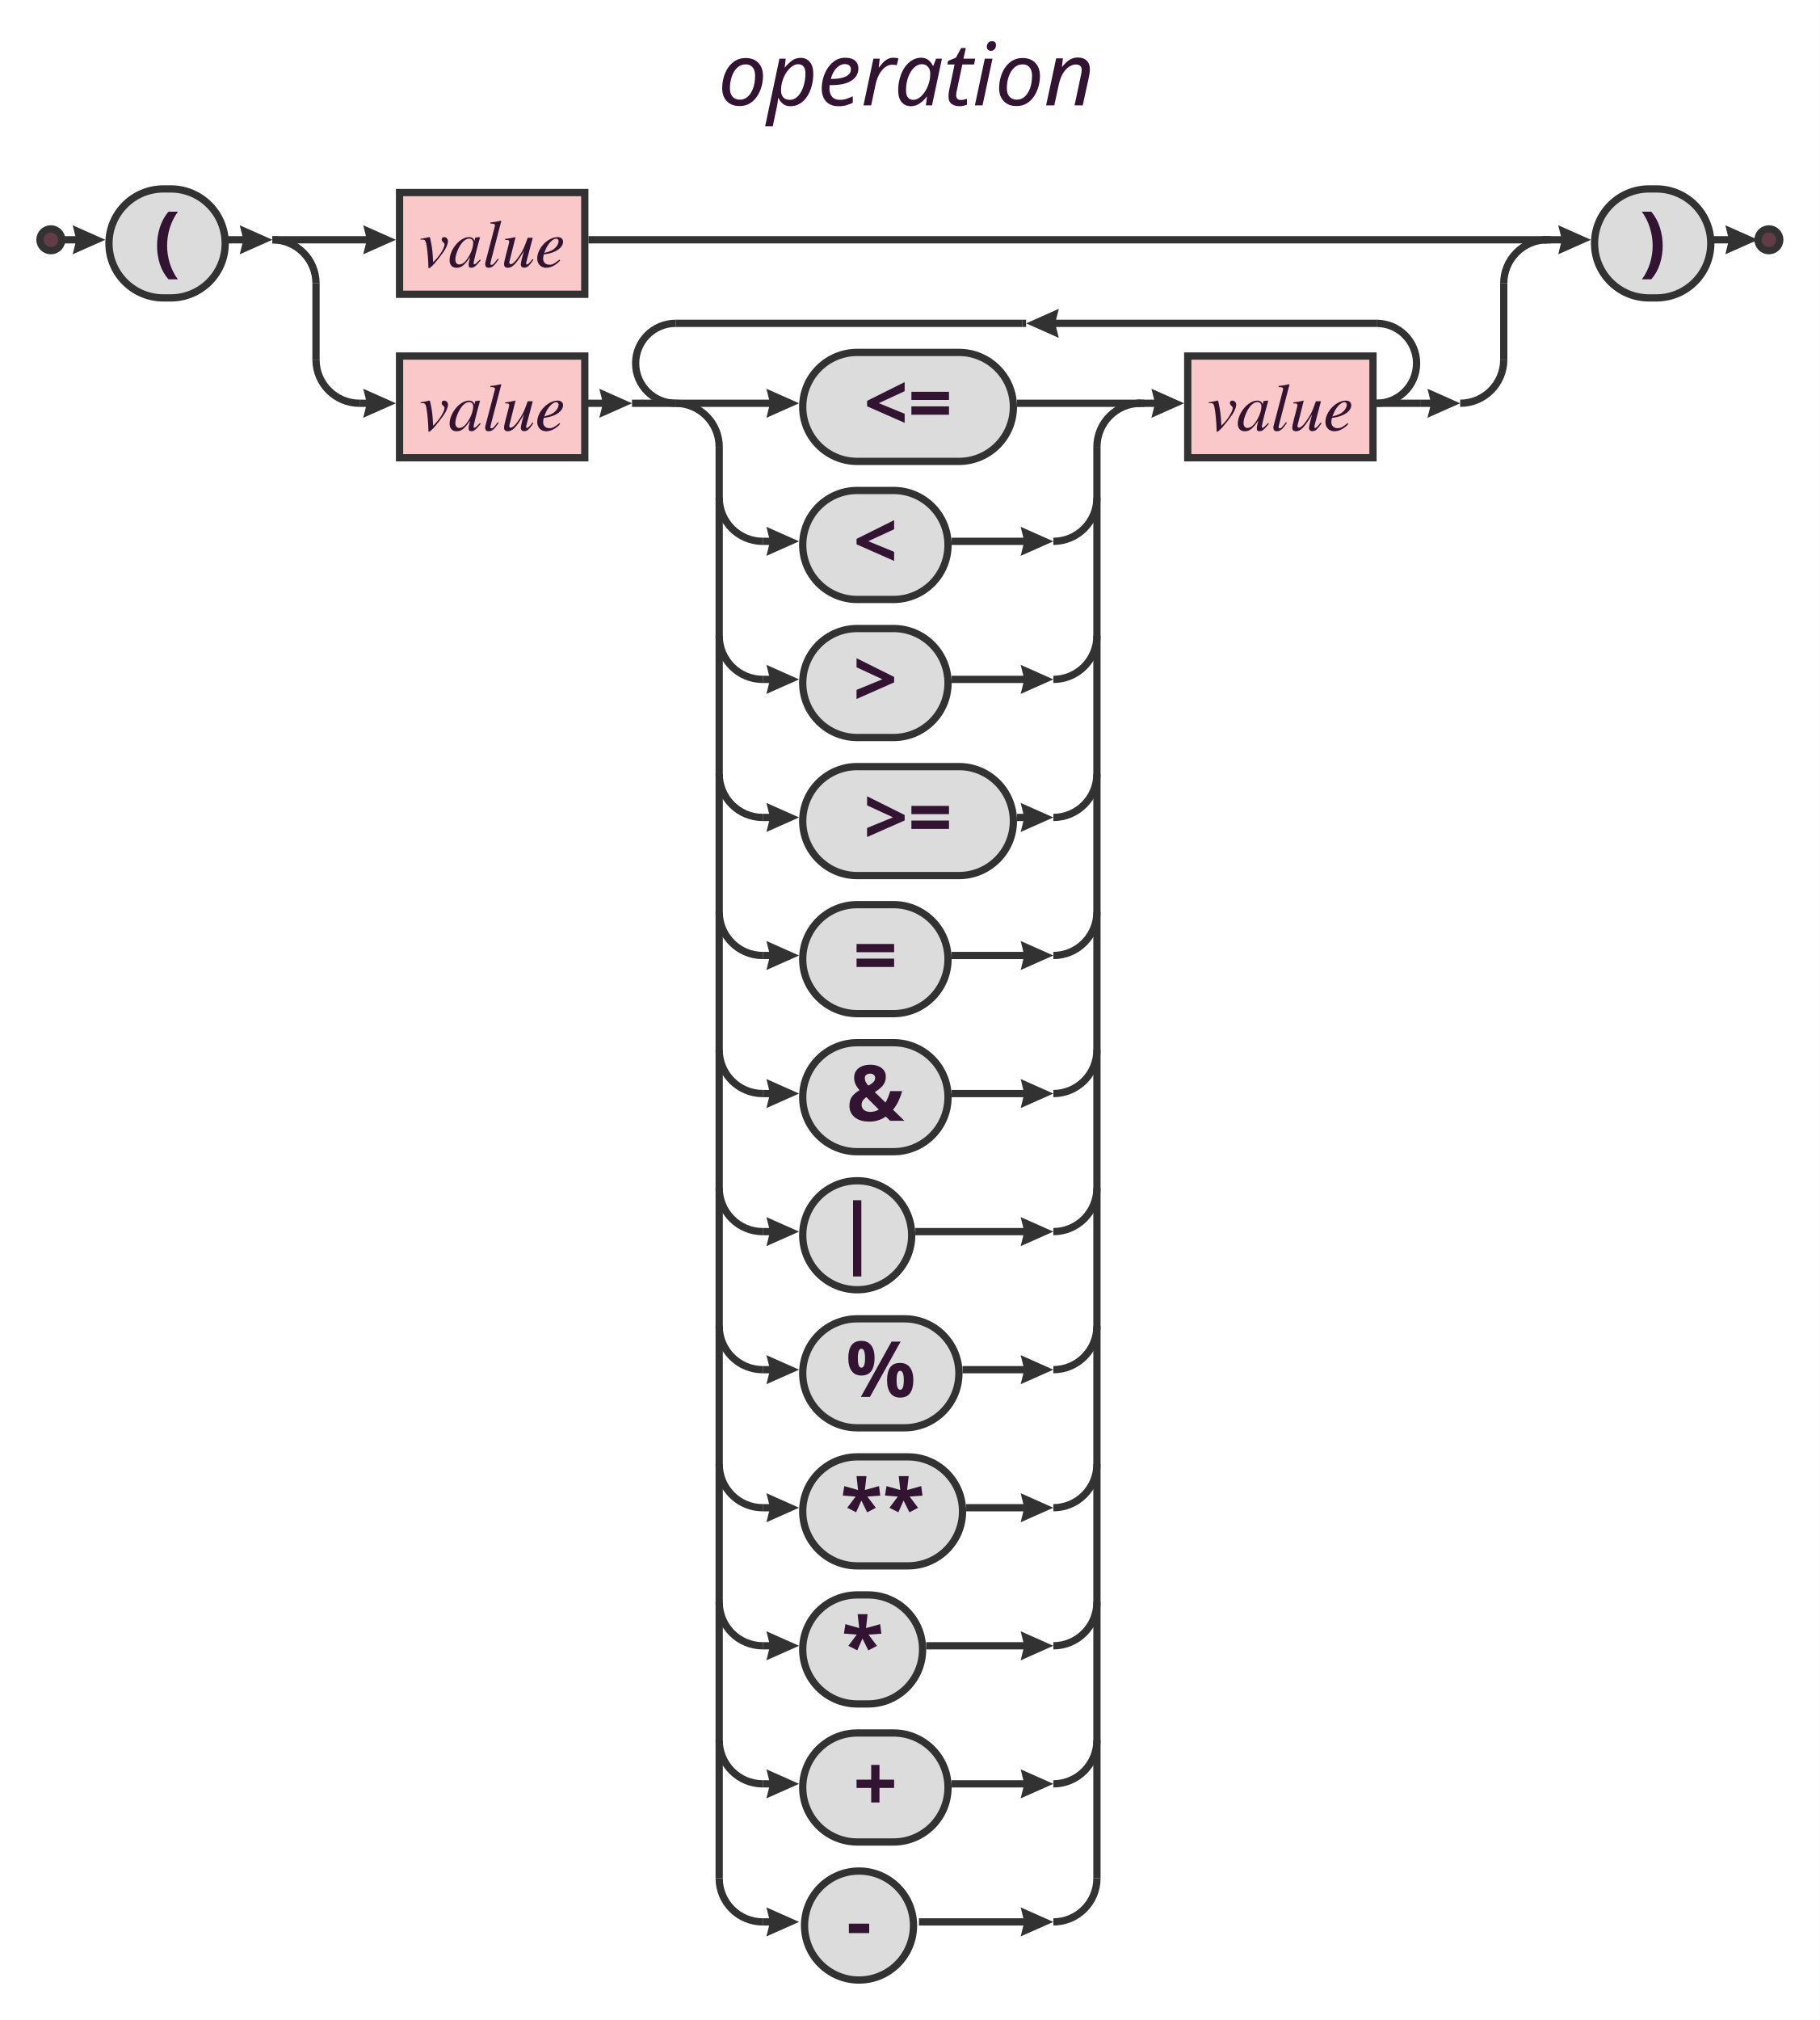
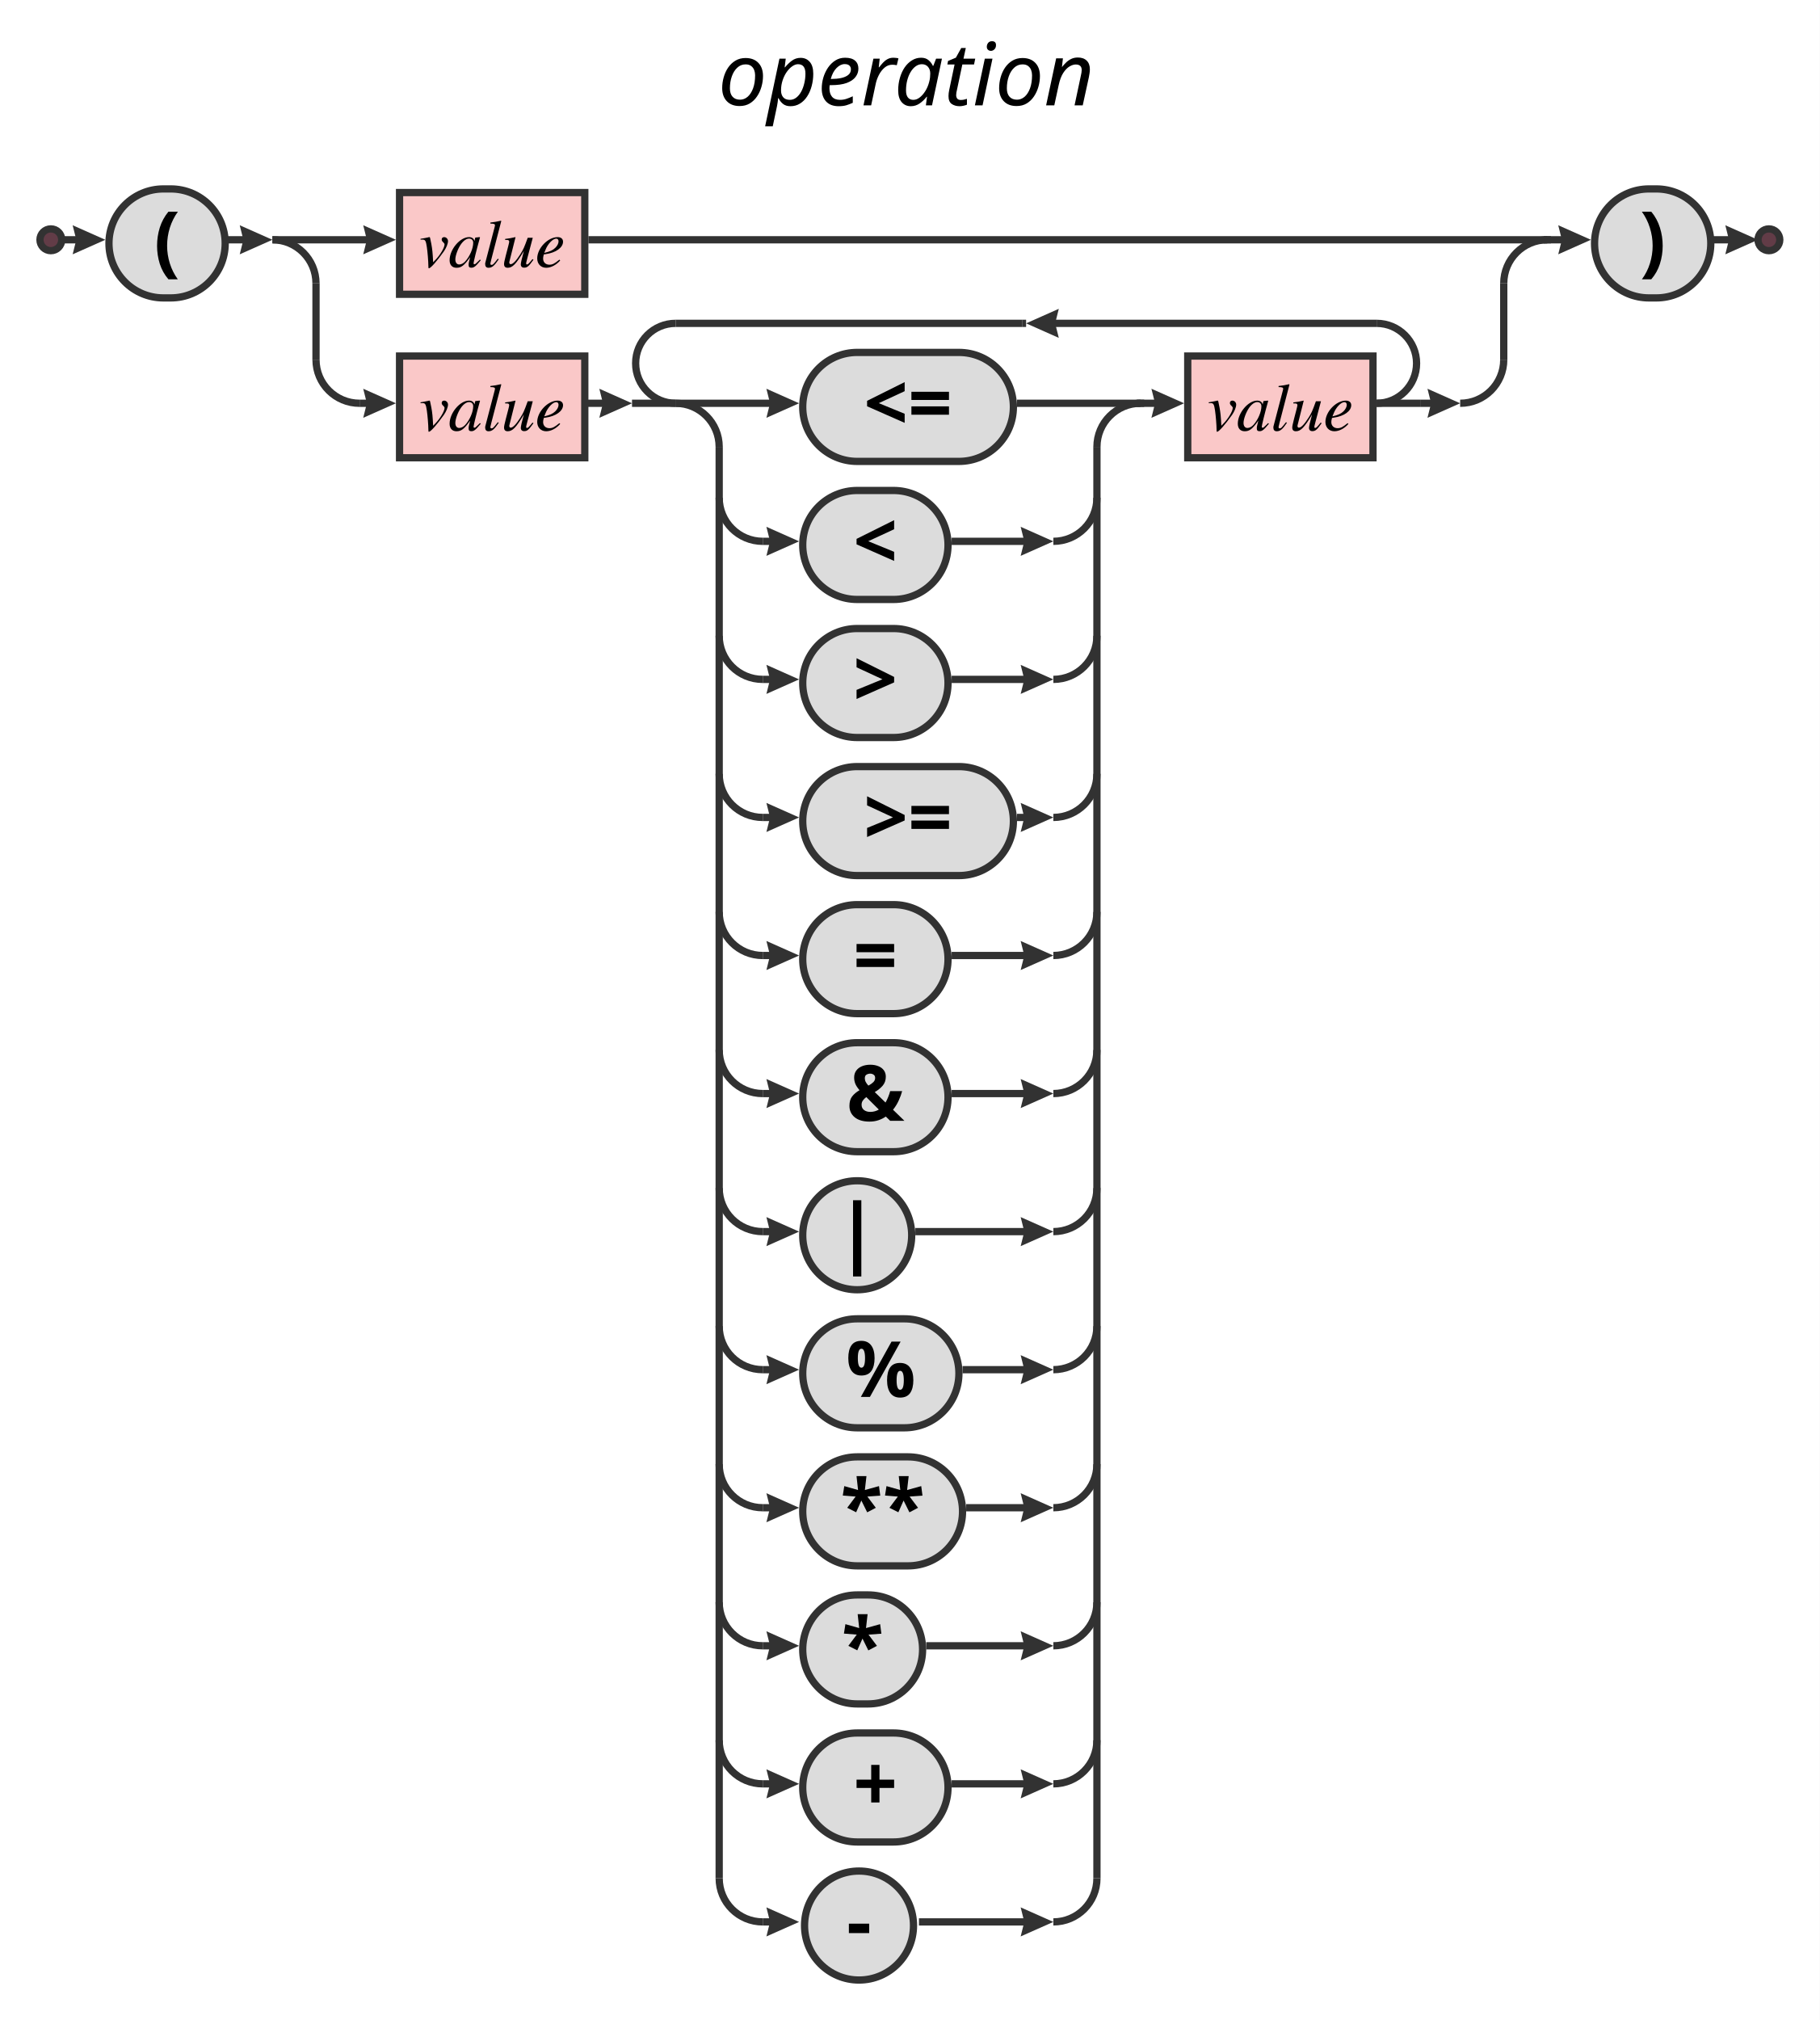
<svg xmlns="http://www.w3.org/2000/svg" xml:space="preserve" width="501" height="556" version="1.1">
  <style type="text/css">

- .hash_font {fill:#321432; text-anchor:middle;
+ .definitive_font {fill:#000000; text-anchor:middle;
    font-family:Times; font-size:14pt; font-weight:normal; font-style:italic;}
- .definitive_font {fill:#321432; text-anchor:middle;
+ .space_font {fill:#000000; text-anchor:middle;
+     font-family:Sans; font-size:10pt; font-weight:normal; font-style:normal;}
+ .title_font {fill:#000000; text-anchor:middle;
+     font-family:Sans; font-size:18pt; font-weight:normal; font-style:italic;}
+ .hash_font {fill:#000000; text-anchor:middle;
    font-family:Times; font-size:14pt; font-weight:normal; font-style:italic;}
- .title_font {fill:#321432; text-anchor:middle;
-     font-family:Sans; font-size:18pt; font-weight:normal; font-style:italic;}
- .non-terminal_font {fill:#321432; text-anchor:middle;
+ .negative_font {fill:#000000; text-anchor:middle;
    font-family:Times; font-size:14pt; font-weight:normal; font-style:italic;}
- .negative_font {fill:#321432; text-anchor:middle;
+ .token_font {fill:#000000; text-anchor:middle;
+     font-family:Sans; font-size:16pt; font-weight:bold; font-style:normal;}
+ .charclass_font {fill:#000000; text-anchor:middle;
+     font-family:Sans; font-size:16pt; font-weight:bold; font-style:normal;}
+ .non-terminal_font {fill:#000000; text-anchor:middle;
    font-family:Times; font-size:14pt; font-weight:normal; font-style:italic;}
- .charclass_font {fill:#321432; text-anchor:middle;
-     font-family:Sans; font-size:16pt; font-weight:bold; font-style:normal;}
- .space_font {fill:#321432; text-anchor:middle;
-     font-family:Sans; font-size:3pt; font-weight:normal; font-style:normal;}
- .token_font {fill:#321432; text-anchor:middle;
-     font-family:Sans; font-size:16pt; font-weight:bold; font-style:normal;}
.label {fill:#000;
  text-anchor:middle;
  font-size:16pt; font-weight:bold; font-family:Sans;}
.link {fill: #0D47A1;}
.link:hover {fill: #0D47A1; text-decoration:underline;}
.link:visited {fill: #4A148C;}

</style>
  <defs>
    <marker id="arrow" markerWidth="5" markerHeight="4" refX="2.5" refY="2" orient="auto" markerUnits="strokeWidth">
      <path d="M0,0 L0.5,2 L0,4 L4.5,2 z" fill="#323232" />
    </marker>
  </defs>
  <rect width="100%" height="100%" fill="white" />
-   <circle cx="14" cy="66.0" r="3" stroke="#323232" stroke-width="2" fill="#623C47" />
-   <path d="M45.0,82.0 A15.0,15.0 0 0,1 45.0,52.0 H47.0 A15.0,15.0 0 0,1 47.0,82.0 z" stroke="#323232" stroke-width="2" fill="#DCDCDC" />
+   <circle cx="14.0" cy="66.0" r="3.0" fill="#623C47" stroke-width="2" stroke="#323232" />
+   <path d="M45.0,82.0 A15.0,15.0 0 0,1 45.0,52.0 H47.0 A15.0,15.0 0 0,1 47.0,82.0 z" fill="#DCDCDC" stroke-width="2" stroke="#323232" />
  <text class="token_font" x="46.0" y="73.5">(</text>
-   <rect x="110.0" y="53.0" width="51.0" height="28.0" stroke="#323232" stroke-width="2" fill="#FAC8C8" />
+   <rect x="110.0" y="53.0" width="51.0" height="28.0" fill="#FAC8C8" stroke-width="2" stroke="#323232" />
  <text class="definitive_font" x="135.5" y="73.5">value</text>
-   <rect x="110.0" y="98.0" width="51.0" height="28.0" stroke="#323232" stroke-width="2" fill="#FAC8C8" />
+   <rect x="110.0" y="98.0" width="51.0" height="28.0" fill="#FAC8C8" stroke-width="2" stroke="#323232" />
  <text class="definitive_font" x="135.5" y="118.5">value</text>
-   <path d="M236.0,127.0 A15.0,15.0 0 0,1 236.0,97.0 H264.0 A15.0,15.0 0 0,1 264.0,127.0 z" stroke="#323232" stroke-width="2" fill="#DCDCDC" />
+   <path d="M236.0,127.0 A15.0,15.0 0 0,1 236.0,97.0 H264.0 A15.0,15.0 0 0,1 264.0,127.0 z" fill="#DCDCDC" stroke-width="2" stroke="#323232" />
  <text class="token_font" x="250.0" y="118.5">&lt;=</text>
-   <path d="M236.0,165.0 A15.0,15.0 0 0,1 236.0,135.0 H246.0 A15.0,15.0 0 0,1 246.0,165.0 z" stroke="#323232" stroke-width="2" fill="#DCDCDC" />
+   <path d="M236.0,165.0 A15.0,15.0 0 0,1 236.0,135.0 H246.0 A15.0,15.0 0 0,1 246.0,165.0 z" fill="#DCDCDC" stroke-width="2" stroke="#323232" />
  <text class="token_font" x="241.0" y="156.5">&lt;</text>
-   <path d="M236.0,203.0 A15.0,15.0 0 0,1 236.0,173.0 H246.0 A15.0,15.0 0 0,1 246.0,203.0 z" stroke="#323232" stroke-width="2" fill="#DCDCDC" />
+   <path d="M236.0,203.0 A15.0,15.0 0 0,1 236.0,173.0 H246.0 A15.0,15.0 0 0,1 246.0,203.0 z" fill="#DCDCDC" stroke-width="2" stroke="#323232" />
  <text class="token_font" x="241.0" y="194.5">&gt;</text>
-   <path d="M236.0,241.0 A15.0,15.0 0 0,1 236.0,211.0 H264.0 A15.0,15.0 0 0,1 264.0,241.0 z" stroke="#323232" stroke-width="2" fill="#DCDCDC" />
+   <path d="M236.0,241.0 A15.0,15.0 0 0,1 236.0,211.0 H264.0 A15.0,15.0 0 0,1 264.0,241.0 z" fill="#DCDCDC" stroke-width="2" stroke="#323232" />
  <text class="token_font" x="250.0" y="232.5">&gt;=</text>
-   <path d="M236.0,279.0 A15.0,15.0 0 0,1 236.0,249.0 H246.0 A15.0,15.0 0 0,1 246.0,279.0 z" stroke="#323232" stroke-width="2" fill="#DCDCDC" />
+   <path d="M236.0,279.0 A15.0,15.0 0 0,1 236.0,249.0 H246.0 A15.0,15.0 0 0,1 246.0,279.0 z" fill="#DCDCDC" stroke-width="2" stroke="#323232" />
  <text class="token_font" x="241.0" y="270.5">=</text>
-   <path d="M236.0,317.0 A15.0,15.0 0 0,1 236.0,287.0 H246.0 A15.0,15.0 0 0,1 246.0,317.0 z" stroke="#323232" stroke-width="2" fill="#DCDCDC" />
+   <path d="M236.0,317.0 A15.0,15.0 0 0,1 236.0,287.0 H246.0 A15.0,15.0 0 0,1 246.0,317.0 z" fill="#DCDCDC" stroke-width="2" stroke="#323232" />
  <text class="token_font" x="241.0" y="308.5">&amp;</text>
-   <circle cx="236.0" cy="340.0" r="15.0" stroke="#323232" stroke-width="2" fill="#DCDCDC" />
+   <circle cx="236.0" cy="340.0" r="15.0" fill="#DCDCDC" stroke-width="2" stroke="#323232" />
  <text class="token_font" x="236.0" y="346.5">|</text>
-   <path d="M236.0,393.0 A15.0,15.0 0 0,1 236.0,363.0 H249.0 A15.0,15.0 0 0,1 249.0,393.0 z" stroke="#323232" stroke-width="2" fill="#DCDCDC" />
+   <path d="M236.0,393.0 A15.0,15.0 0 0,1 236.0,363.0 H249.0 A15.0,15.0 0 0,1 249.0,393.0 z" fill="#DCDCDC" stroke-width="2" stroke="#323232" />
  <text class="token_font" x="242.5" y="384.5">%</text>
-   <path d="M236.0,431.0 A15.0,15.0 0 0,1 236.0,401.0 H250.0 A15.0,15.0 0 0,1 250.0,431.0 z" stroke="#323232" stroke-width="2" fill="#DCDCDC" />
+   <path d="M236.0,431.0 A15.0,15.0 0 0,1 236.0,401.0 H250.0 A15.0,15.0 0 0,1 250.0,431.0 z" fill="#DCDCDC" stroke-width="2" stroke="#323232" />
  <text class="token_font" x="243.0" y="422.5">**</text>
-   <path d="M236.0,469.0 A15.0,15.0 0 0,1 236.0,439.0 H239.0 A15.0,15.0 0 0,1 239.0,469.0 z" stroke="#323232" stroke-width="2" fill="#DCDCDC" />
+   <path d="M236.0,469.0 A15.0,15.0 0 0,1 236.0,439.0 H239.0 A15.0,15.0 0 0,1 239.0,469.0 z" fill="#DCDCDC" stroke-width="2" stroke="#323232" />
  <text class="token_font" x="237.5" y="460.5">*</text>
-   <path d="M236.0,507.0 A15.0,15.0 0 0,1 236.0,477.0 H246.0 A15.0,15.0 0 0,1 246.0,507.0 z" stroke="#323232" stroke-width="2" fill="#DCDCDC" />
+   <path d="M236.0,507.0 A15.0,15.0 0 0,1 236.0,477.0 H246.0 A15.0,15.0 0 0,1 246.0,507.0 z" fill="#DCDCDC" stroke-width="2" stroke="#323232" />
  <text class="token_font" x="241.0" y="498.5">+</text>
-   <circle cx="236.5" cy="530.0" r="15.0" stroke="#323232" stroke-width="2" fill="#DCDCDC" />
+   <circle cx="236.5" cy="530.0" r="15.0" fill="#DCDCDC" stroke-width="2" stroke="#323232" />
  <text class="token_font" x="236.5" y="536.5">-</text>
-   <line x1="186.0" y1="111.0" x2="216.0" y2="111.0" stroke="#323232" stroke-width="2" marker-end="url(#arrow)" />
-   <line x1="280.0" y1="111.0" x2="315.0" y2="111.0" stroke="#323232" stroke-width="2" />
-   <path d="M198.0,123.0 A12.0,12.0 0 0,0 186.0,111.0" stroke="#323232" stroke-width="2" fill="none" />
-   <line x1="210.0" y1="149.0" x2="216.0" y2="149.0" stroke="#323232" stroke-width="2" marker-end="url(#arrow)" />
-   <line x1="262.0" y1="149.0" x2="286.0" y2="149.0" stroke="#323232" stroke-width="2" marker-end="url(#arrow)" />
-   <path d="M198.0,137.0 A12.0,12.0 0 0,0 210.0,149.0" stroke="#323232" stroke-width="2" fill="none" />
-   <path d="M290.0,149.0 A12.0,12.0 0 0,0 302.0,137.0" stroke="#323232" stroke-width="2" fill="none" />
-   <line x1="210.0" y1="187.0" x2="216.0" y2="187.0" stroke="#323232" stroke-width="2" marker-end="url(#arrow)" />
-   <line x1="262.0" y1="187.0" x2="286.0" y2="187.0" stroke="#323232" stroke-width="2" marker-end="url(#arrow)" />
-   <path d="M198.0,175.0 A12.0,12.0 0 0,0 210.0,187.0" stroke="#323232" stroke-width="2" fill="none" />
-   <path d="M290.0,187.0 A12.0,12.0 0 0,0 302.0,175.0" stroke="#323232" stroke-width="2" fill="none" />
-   <line x1="210.0" y1="225.0" x2="216.0" y2="225.0" stroke="#323232" stroke-width="2" marker-end="url(#arrow)" />
-   <line x1="280.0" y1="225.0" x2="286.0" y2="225.0" stroke="#323232" stroke-width="2" marker-end="url(#arrow)" />
-   <path d="M198.0,213.0 A12.0,12.0 0 0,0 210.0,225.0" stroke="#323232" stroke-width="2" fill="none" />
-   <path d="M290.0,225.0 A12.0,12.0 0 0,0 302.0,213.0" stroke="#323232" stroke-width="2" fill="none" />
-   <line x1="210.0" y1="263.0" x2="216.0" y2="263.0" stroke="#323232" stroke-width="2" marker-end="url(#arrow)" />
-   <line x1="262.0" y1="263.0" x2="286.0" y2="263.0" stroke="#323232" stroke-width="2" marker-end="url(#arrow)" />
-   <path d="M198.0,251.0 A12.0,12.0 0 0,0 210.0,263.0" stroke="#323232" stroke-width="2" fill="none" />
-   <path d="M290.0,263.0 A12.0,12.0 0 0,0 302.0,251.0" stroke="#323232" stroke-width="2" fill="none" />
-   <line x1="210.0" y1="301.0" x2="216.0" y2="301.0" stroke="#323232" stroke-width="2" marker-end="url(#arrow)" />
-   <line x1="262.0" y1="301.0" x2="286.0" y2="301.0" stroke="#323232" stroke-width="2" marker-end="url(#arrow)" />
-   <path d="M198.0,289.0 A12.0,12.0 0 0,0 210.0,301.0" stroke="#323232" stroke-width="2" fill="none" />
-   <path d="M290.0,301.0 A12.0,12.0 0 0,0 302.0,289.0" stroke="#323232" stroke-width="2" fill="none" />
-   <line x1="210.0" y1="339.0" x2="216.0" y2="339.0" stroke="#323232" stroke-width="2" marker-end="url(#arrow)" />
-   <line x1="252.0" y1="339.0" x2="286.0" y2="339.0" stroke="#323232" stroke-width="2" marker-end="url(#arrow)" />
-   <path d="M198.0,327.0 A12.0,12.0 0 0,0 210.0,339.0" stroke="#323232" stroke-width="2" fill="none" />
-   <path d="M290.0,339.0 A12.0,12.0 0 0,0 302.0,327.0" stroke="#323232" stroke-width="2" fill="none" />
-   <line x1="210.0" y1="377.0" x2="216.0" y2="377.0" stroke="#323232" stroke-width="2" marker-end="url(#arrow)" />
-   <line x1="265.0" y1="377.0" x2="286.0" y2="377.0" stroke="#323232" stroke-width="2" marker-end="url(#arrow)" />
-   <path d="M198.0,365.0 A12.0,12.0 0 0,0 210.0,377.0" stroke="#323232" stroke-width="2" fill="none" />
-   <path d="M290.0,377.0 A12.0,12.0 0 0,0 302.0,365.0" stroke="#323232" stroke-width="2" fill="none" />
-   <line x1="210.0" y1="415.0" x2="216.0" y2="415.0" stroke="#323232" stroke-width="2" marker-end="url(#arrow)" />
-   <line x1="266.0" y1="415.0" x2="286.0" y2="415.0" stroke="#323232" stroke-width="2" marker-end="url(#arrow)" />
-   <path d="M198.0,403.0 A12.0,12.0 0 0,0 210.0,415.0" stroke="#323232" stroke-width="2" fill="none" />
-   <path d="M290.0,415.0 A12.0,12.0 0 0,0 302.0,403.0" stroke="#323232" stroke-width="2" fill="none" />
-   <line x1="210.0" y1="453.0" x2="216.0" y2="453.0" stroke="#323232" stroke-width="2" marker-end="url(#arrow)" />
-   <line x1="255.0" y1="453.0" x2="286.0" y2="453.0" stroke="#323232" stroke-width="2" marker-end="url(#arrow)" />
-   <path d="M198.0,441.0 A12.0,12.0 0 0,0 210.0,453.0" stroke="#323232" stroke-width="2" fill="none" />
-   <path d="M290.0,453.0 A12.0,12.0 0 0,0 302.0,441.0" stroke="#323232" stroke-width="2" fill="none" />
-   <line x1="210.0" y1="491.0" x2="216.0" y2="491.0" stroke="#323232" stroke-width="2" marker-end="url(#arrow)" />
-   <line x1="262.0" y1="491.0" x2="286.0" y2="491.0" stroke="#323232" stroke-width="2" marker-end="url(#arrow)" />
-   <path d="M198.0,479.0 A12.0,12.0 0 0,0 210.0,491.0" stroke="#323232" stroke-width="2" fill="none" />
-   <path d="M290.0,491.0 A12.0,12.0 0 0,0 302.0,479.0" stroke="#323232" stroke-width="2" fill="none" />
-   <line x1="210.0" y1="529.0" x2="216.0" y2="529.0" stroke="#323232" stroke-width="2" marker-end="url(#arrow)" />
-   <line x1="253.0" y1="529.0" x2="286.0" y2="529.0" stroke="#323232" stroke-width="2" marker-end="url(#arrow)" />
-   <path d="M198.0,517.0 A12.0,12.0 0 0,0 210.0,529.0" stroke="#323232" stroke-width="2" fill="none" />
-   <path d="M290.0,529.0 A12.0,12.0 0 0,0 302.0,517.0" stroke="#323232" stroke-width="2" fill="none" />
-   <path d="M314.0,111.0 A12.0,12.0 0 0,0 302.0,123.0" stroke="#323232" stroke-width="2" fill="none" />
-   <line x1="198.0" y1="517.0" x2="198.0" y2="123.0" stroke="#323232" stroke-width="2" />
-   <line x1="302.0" y1="517.0" x2="302.0" y2="123.0" stroke="#323232" stroke-width="2" />
-   <rect x="327.0" y="98.0" width="51.0" height="28.0" stroke="#323232" stroke-width="2" fill="#FAC8C8" />
+   <line x1="186.0" y1="111.0" x2="216.0" y2="111.0" stroke-width="2" stroke="#323232" marker-end="url(#arrow)" />
+   <line x1="280.0" y1="111.0" x2="315.0" y2="111.0" stroke-width="2" stroke="#323232" />
+   <path d="M198.0,123.0 A12.0,12.0 0 0,0 186.0,111.0" fill="none" stroke-width="2" stroke="#323232" />
+   <line x1="210.0" y1="149.0" x2="216.0" y2="149.0" stroke-width="2" stroke="#323232" marker-end="url(#arrow)" />
+   <line x1="262.0" y1="149.0" x2="286.0" y2="149.0" stroke-width="2" stroke="#323232" marker-end="url(#arrow)" />
+   <path d="M198.0,137.0 A12.0,12.0 0 0,0 210.0,149.0" fill="none" stroke-width="2" stroke="#323232" />
+   <path d="M290.0,149.0 A12.0,12.0 0 0,0 302.0,137.0" fill="none" stroke-width="2" stroke="#323232" />
+   <line x1="210.0" y1="187.0" x2="216.0" y2="187.0" stroke-width="2" stroke="#323232" marker-end="url(#arrow)" />
+   <line x1="262.0" y1="187.0" x2="286.0" y2="187.0" stroke-width="2" stroke="#323232" marker-end="url(#arrow)" />
+   <path d="M198.0,175.0 A12.0,12.0 0 0,0 210.0,187.0" fill="none" stroke-width="2" stroke="#323232" />
+   <path d="M290.0,187.0 A12.0,12.0 0 0,0 302.0,175.0" fill="none" stroke-width="2" stroke="#323232" />
+   <line x1="210.0" y1="225.0" x2="216.0" y2="225.0" stroke-width="2" stroke="#323232" marker-end="url(#arrow)" />
+   <line x1="280.0" y1="225.0" x2="286.0" y2="225.0" stroke-width="2" stroke="#323232" marker-end="url(#arrow)" />
+   <path d="M198.0,213.0 A12.0,12.0 0 0,0 210.0,225.0" fill="none" stroke-width="2" stroke="#323232" />
+   <path d="M290.0,225.0 A12.0,12.0 0 0,0 302.0,213.0" fill="none" stroke-width="2" stroke="#323232" />
+   <line x1="210.0" y1="263.0" x2="216.0" y2="263.0" stroke-width="2" stroke="#323232" marker-end="url(#arrow)" />
+   <line x1="262.0" y1="263.0" x2="286.0" y2="263.0" stroke-width="2" stroke="#323232" marker-end="url(#arrow)" />
+   <path d="M198.0,251.0 A12.0,12.0 0 0,0 210.0,263.0" fill="none" stroke-width="2" stroke="#323232" />
+   <path d="M290.0,263.0 A12.0,12.0 0 0,0 302.0,251.0" fill="none" stroke-width="2" stroke="#323232" />
+   <line x1="210.0" y1="301.0" x2="216.0" y2="301.0" stroke-width="2" stroke="#323232" marker-end="url(#arrow)" />
+   <line x1="262.0" y1="301.0" x2="286.0" y2="301.0" stroke-width="2" stroke="#323232" marker-end="url(#arrow)" />
+   <path d="M198.0,289.0 A12.0,12.0 0 0,0 210.0,301.0" fill="none" stroke-width="2" stroke="#323232" />
+   <path d="M290.0,301.0 A12.0,12.0 0 0,0 302.0,289.0" fill="none" stroke-width="2" stroke="#323232" />
+   <line x1="210.0" y1="339.0" x2="216.0" y2="339.0" stroke-width="2" stroke="#323232" marker-end="url(#arrow)" />
+   <line x1="252.0" y1="339.0" x2="286.0" y2="339.0" stroke-width="2" stroke="#323232" marker-end="url(#arrow)" />
+   <path d="M198.0,327.0 A12.0,12.0 0 0,0 210.0,339.0" fill="none" stroke-width="2" stroke="#323232" />
+   <path d="M290.0,339.0 A12.0,12.0 0 0,0 302.0,327.0" fill="none" stroke-width="2" stroke="#323232" />
+   <line x1="210.0" y1="377.0" x2="216.0" y2="377.0" stroke-width="2" stroke="#323232" marker-end="url(#arrow)" />
+   <line x1="265.0" y1="377.0" x2="286.0" y2="377.0" stroke-width="2" stroke="#323232" marker-end="url(#arrow)" />
+   <path d="M198.0,365.0 A12.0,12.0 0 0,0 210.0,377.0" fill="none" stroke-width="2" stroke="#323232" />
+   <path d="M290.0,377.0 A12.0,12.0 0 0,0 302.0,365.0" fill="none" stroke-width="2" stroke="#323232" />
+   <line x1="210.0" y1="415.0" x2="216.0" y2="415.0" stroke-width="2" stroke="#323232" marker-end="url(#arrow)" />
+   <line x1="266.0" y1="415.0" x2="286.0" y2="415.0" stroke-width="2" stroke="#323232" marker-end="url(#arrow)" />
+   <path d="M198.0,403.0 A12.0,12.0 0 0,0 210.0,415.0" fill="none" stroke-width="2" stroke="#323232" />
+   <path d="M290.0,415.0 A12.0,12.0 0 0,0 302.0,403.0" fill="none" stroke-width="2" stroke="#323232" />
+   <line x1="210.0" y1="453.0" x2="216.0" y2="453.0" stroke-width="2" stroke="#323232" marker-end="url(#arrow)" />
+   <line x1="255.0" y1="453.0" x2="286.0" y2="453.0" stroke-width="2" stroke="#323232" marker-end="url(#arrow)" />
+   <path d="M198.0,441.0 A12.0,12.0 0 0,0 210.0,453.0" fill="none" stroke-width="2" stroke="#323232" />
+   <path d="M290.0,453.0 A12.0,12.0 0 0,0 302.0,441.0" fill="none" stroke-width="2" stroke="#323232" />
+   <line x1="210.0" y1="491.0" x2="216.0" y2="491.0" stroke-width="2" stroke="#323232" marker-end="url(#arrow)" />
+   <line x1="262.0" y1="491.0" x2="286.0" y2="491.0" stroke-width="2" stroke="#323232" marker-end="url(#arrow)" />
+   <path d="M198.0,479.0 A12.0,12.0 0 0,0 210.0,491.0" fill="none" stroke-width="2" stroke="#323232" />
+   <path d="M290.0,491.0 A12.0,12.0 0 0,0 302.0,479.0" fill="none" stroke-width="2" stroke="#323232" />
+   <line x1="210.0" y1="529.0" x2="216.0" y2="529.0" stroke-width="2" stroke="#323232" marker-end="url(#arrow)" />
+   <line x1="253.0" y1="529.0" x2="286.0" y2="529.0" stroke-width="2" stroke="#323232" marker-end="url(#arrow)" />
+   <path d="M198.0,517.0 A12.0,12.0 0 0,0 210.0,529.0" fill="none" stroke-width="2" stroke="#323232" />
+   <path d="M290.0,529.0 A12.0,12.0 0 0,0 302.0,517.0" fill="none" stroke-width="2" stroke="#323232" />
+   <path d="M314.0,111.0 A12.0,12.0 0 0,0 302.0,123.0" fill="none" stroke-width="2" stroke="#323232" />
+   <line x1="198.0" y1="517.0" x2="198.0" y2="123.0" stroke-width="2" stroke="#323232" />
+   <line x1="302.0" y1="517.0" x2="302.0" y2="123.0" stroke-width="2" stroke="#323232" />
+   <rect x="327.0" y="98.0" width="51.0" height="28.0" fill="#FAC8C8" stroke-width="2" stroke="#323232" />
  <text class="definitive_font" x="352.5" y="118.5">value</text>
-   <line x1="313.0" y1="111.0" x2="322.0" y2="111.0" stroke="#323232" stroke-width="2" marker-end="url(#arrow)" />
-   <line x1="281.5" y1="89.0" x2="282.5" y2="89.0" stroke="#323232" stroke-width="2" />
-   <line x1="186.0" y1="89.0" x2="281.5" y2="89.0" stroke="#323232" stroke-width="2" />
-   <line x1="379.0" y1="89.0" x2="286.5" y2="89.0" stroke="#323232" stroke-width="2" marker-end="url(#arrow)" />
-   <line x1="174.0" y1="111.0" x2="186.0" y2="111.0" stroke="#323232" stroke-width="2" />
-   <path d="M186.0,89.0 A11.0,11.0 0 0,0 186.0,111.0" stroke="#323232" stroke-width="2" fill="none" />
-   <path d="M379.0,111.0 A11.0,11.0 0 0,0 379.0,89.0" stroke="#323232" stroke-width="2" fill="none" />
-   <line x1="379.0" y1="111.0" x2="391.0" y2="111.0" stroke="#323232" stroke-width="2" />
-   <line x1="161.0" y1="111.0" x2="170.0" y2="111.0" stroke="#323232" stroke-width="2" marker-end="url(#arrow)" />
-   <line x1="75.0" y1="66.0" x2="105.0" y2="66.0" stroke="#323232" stroke-width="2" marker-end="url(#arrow)" />
-   <line x1="162.0" y1="66.0" x2="427.0" y2="66.0" stroke="#323232" stroke-width="2" />
-   <path d="M87.0,78.0 A12.0,12.0 0 0,0 75.0,66.0" stroke="#323232" stroke-width="2" fill="none" />
-   <line x1="99.0" y1="111.0" x2="105.0" y2="111.0" stroke="#323232" stroke-width="2" marker-end="url(#arrow)" />
-   <line x1="391.0" y1="111.0" x2="398.0" y2="111.0" stroke="#323232" stroke-width="2" marker-end="url(#arrow)" />
-   <path d="M87.0,99.0 A12.0,12.0 0 0,0 99.0,111.0" stroke="#323232" stroke-width="2" fill="none" />
-   <path d="M402.0,111.0 A12.0,12.0 0 0,0 414.0,99.0" stroke="#323232" stroke-width="2" fill="none" />
-   <path d="M426.0,66.0 A12.0,12.0 0 0,0 414.0,78.0" stroke="#323232" stroke-width="2" fill="none" />
-   <line x1="87.0" y1="99.0" x2="87.0" y2="78.0" stroke="#323232" stroke-width="2" />
-   <line x1="414.0" y1="99.0" x2="414.0" y2="78.0" stroke="#323232" stroke-width="2" />
-   <line x1="62.0" y1="66.0" x2="71.0" y2="66.0" stroke="#323232" stroke-width="2" marker-end="url(#arrow)" />
-   <path d="M454.0,82.0 A15.0,15.0 0 0,1 454.0,52.0 H456.0 A15.0,15.0 0 0,1 456.0,82.0 z" stroke="#323232" stroke-width="2" fill="#DCDCDC" />
+   <line x1="313.0" y1="111.0" x2="322.0" y2="111.0" stroke-width="2" stroke="#323232" marker-end="url(#arrow)" />
+   <line x1="281.5" y1="89.0" x2="282.5" y2="89.0" stroke-width="2" stroke="#323232" />
+   <line x1="186.0" y1="89.0" x2="281.5" y2="89.0" stroke-width="2" stroke="#323232" />
+   <line x1="379.0" y1="89.0" x2="286.5" y2="89" stroke-width="2" stroke="#323232" marker-end="url(#arrow)" />
+   <line x1="174.0" y1="111.0" x2="186.0" y2="111.0" stroke-width="2" stroke="#323232" />
+   <path d="M186.0,89.0 A11.0,11.0 0 0,0 186.0,111.0" fill="none" stroke-width="2" stroke="#323232" />
+   <path d="M379.0,111.0 A11.0,11.0 0 0,0 379.0,89.0" fill="none" stroke-width="2" stroke="#323232" />
+   <line x1="379.0" y1="111.0" x2="391.0" y2="111.0" stroke-width="2" stroke="#323232" />
+   <line x1="161.0" y1="111.0" x2="170.0" y2="111.0" stroke-width="2" stroke="#323232" marker-end="url(#arrow)" />
+   <line x1="75.0" y1="66.0" x2="105.0" y2="66.0" stroke-width="2" stroke="#323232" marker-end="url(#arrow)" />
+   <line x1="162.0" y1="66.0" x2="427.0" y2="66.0" stroke-width="2" stroke="#323232" />
+   <path d="M87.0,78.0 A12.0,12.0 0 0,0 75.0,66.0" fill="none" stroke-width="2" stroke="#323232" />
+   <line x1="99.0" y1="111.0" x2="105.0" y2="111.0" stroke-width="2" stroke="#323232" marker-end="url(#arrow)" />
+   <line x1="391.0" y1="111.0" x2="398.0" y2="111.0" stroke-width="2" stroke="#323232" marker-end="url(#arrow)" />
+   <path d="M87.0,99.0 A12.0,12.0 0 0,0 99.0,111.0" fill="none" stroke-width="2" stroke="#323232" />
+   <path d="M402.0,111.0 A12.0,12.0 0 0,0 414.0,99.0" fill="none" stroke-width="2" stroke="#323232" />
+   <path d="M426.0,66.0 A12.0,12.0 0 0,0 414.0,78.0" fill="none" stroke-width="2" stroke="#323232" />
+   <line x1="87.0" y1="99.0" x2="87.0" y2="78.0" stroke-width="2" stroke="#323232" />
+   <line x1="414.0" y1="99.0" x2="414.0" y2="78.0" stroke-width="2" stroke="#323232" />
+   <line x1="62.0" y1="66.0" x2="71.0" y2="66.0" stroke-width="2" stroke="#323232" marker-end="url(#arrow)" />
+   <path d="M454.0,82.0 A15.0,15.0 0 0,1 454.0,52.0 H456.0 A15.0,15.0 0 0,1 456.0,82.0 z" fill="#DCDCDC" stroke-width="2" stroke="#323232" />
  <text class="token_font" x="455.0" y="73.5">)</text>
-   <line x1="425.0" y1="66.0" x2="434.0" y2="66.0" stroke="#323232" stroke-width="2" marker-end="url(#arrow)" />
-   <line x1="16" y1="66.0" x2="25.0" y2="66.0" stroke="#323232" stroke-width="2" marker-end="url(#arrow)" />
-   <circle cx="487.0" cy="66.0" r="3.0" stroke="#323232" stroke-width="2" fill="#623C47" />
-   <line x1="471.0" y1="66.0" x2="480.0" y2="66.0" stroke="#323232" stroke-width="2" marker-end="url(#arrow)" />
+   <line x1="425.0" y1="66.0" x2="434.0" y2="66.0" stroke-width="2" stroke="#323232" marker-end="url(#arrow)" />
+   <line x1="16.0" y1="66.0" x2="25.0" y2="66.0" stroke-width="2" stroke="#323232" marker-end="url(#arrow)" />
+   <circle cx="487.0" cy="66.0" r="3.0" fill="#623C47" stroke-width="2" stroke="#323232" />
+   <line x1="471.0" y1="66.0" x2="480.0" y2="66.0" stroke-width="2" stroke="#323232" marker-end="url(#arrow)" />
  <text class="title_font" x="249.5" y="29.0">operation</text>
</svg>
